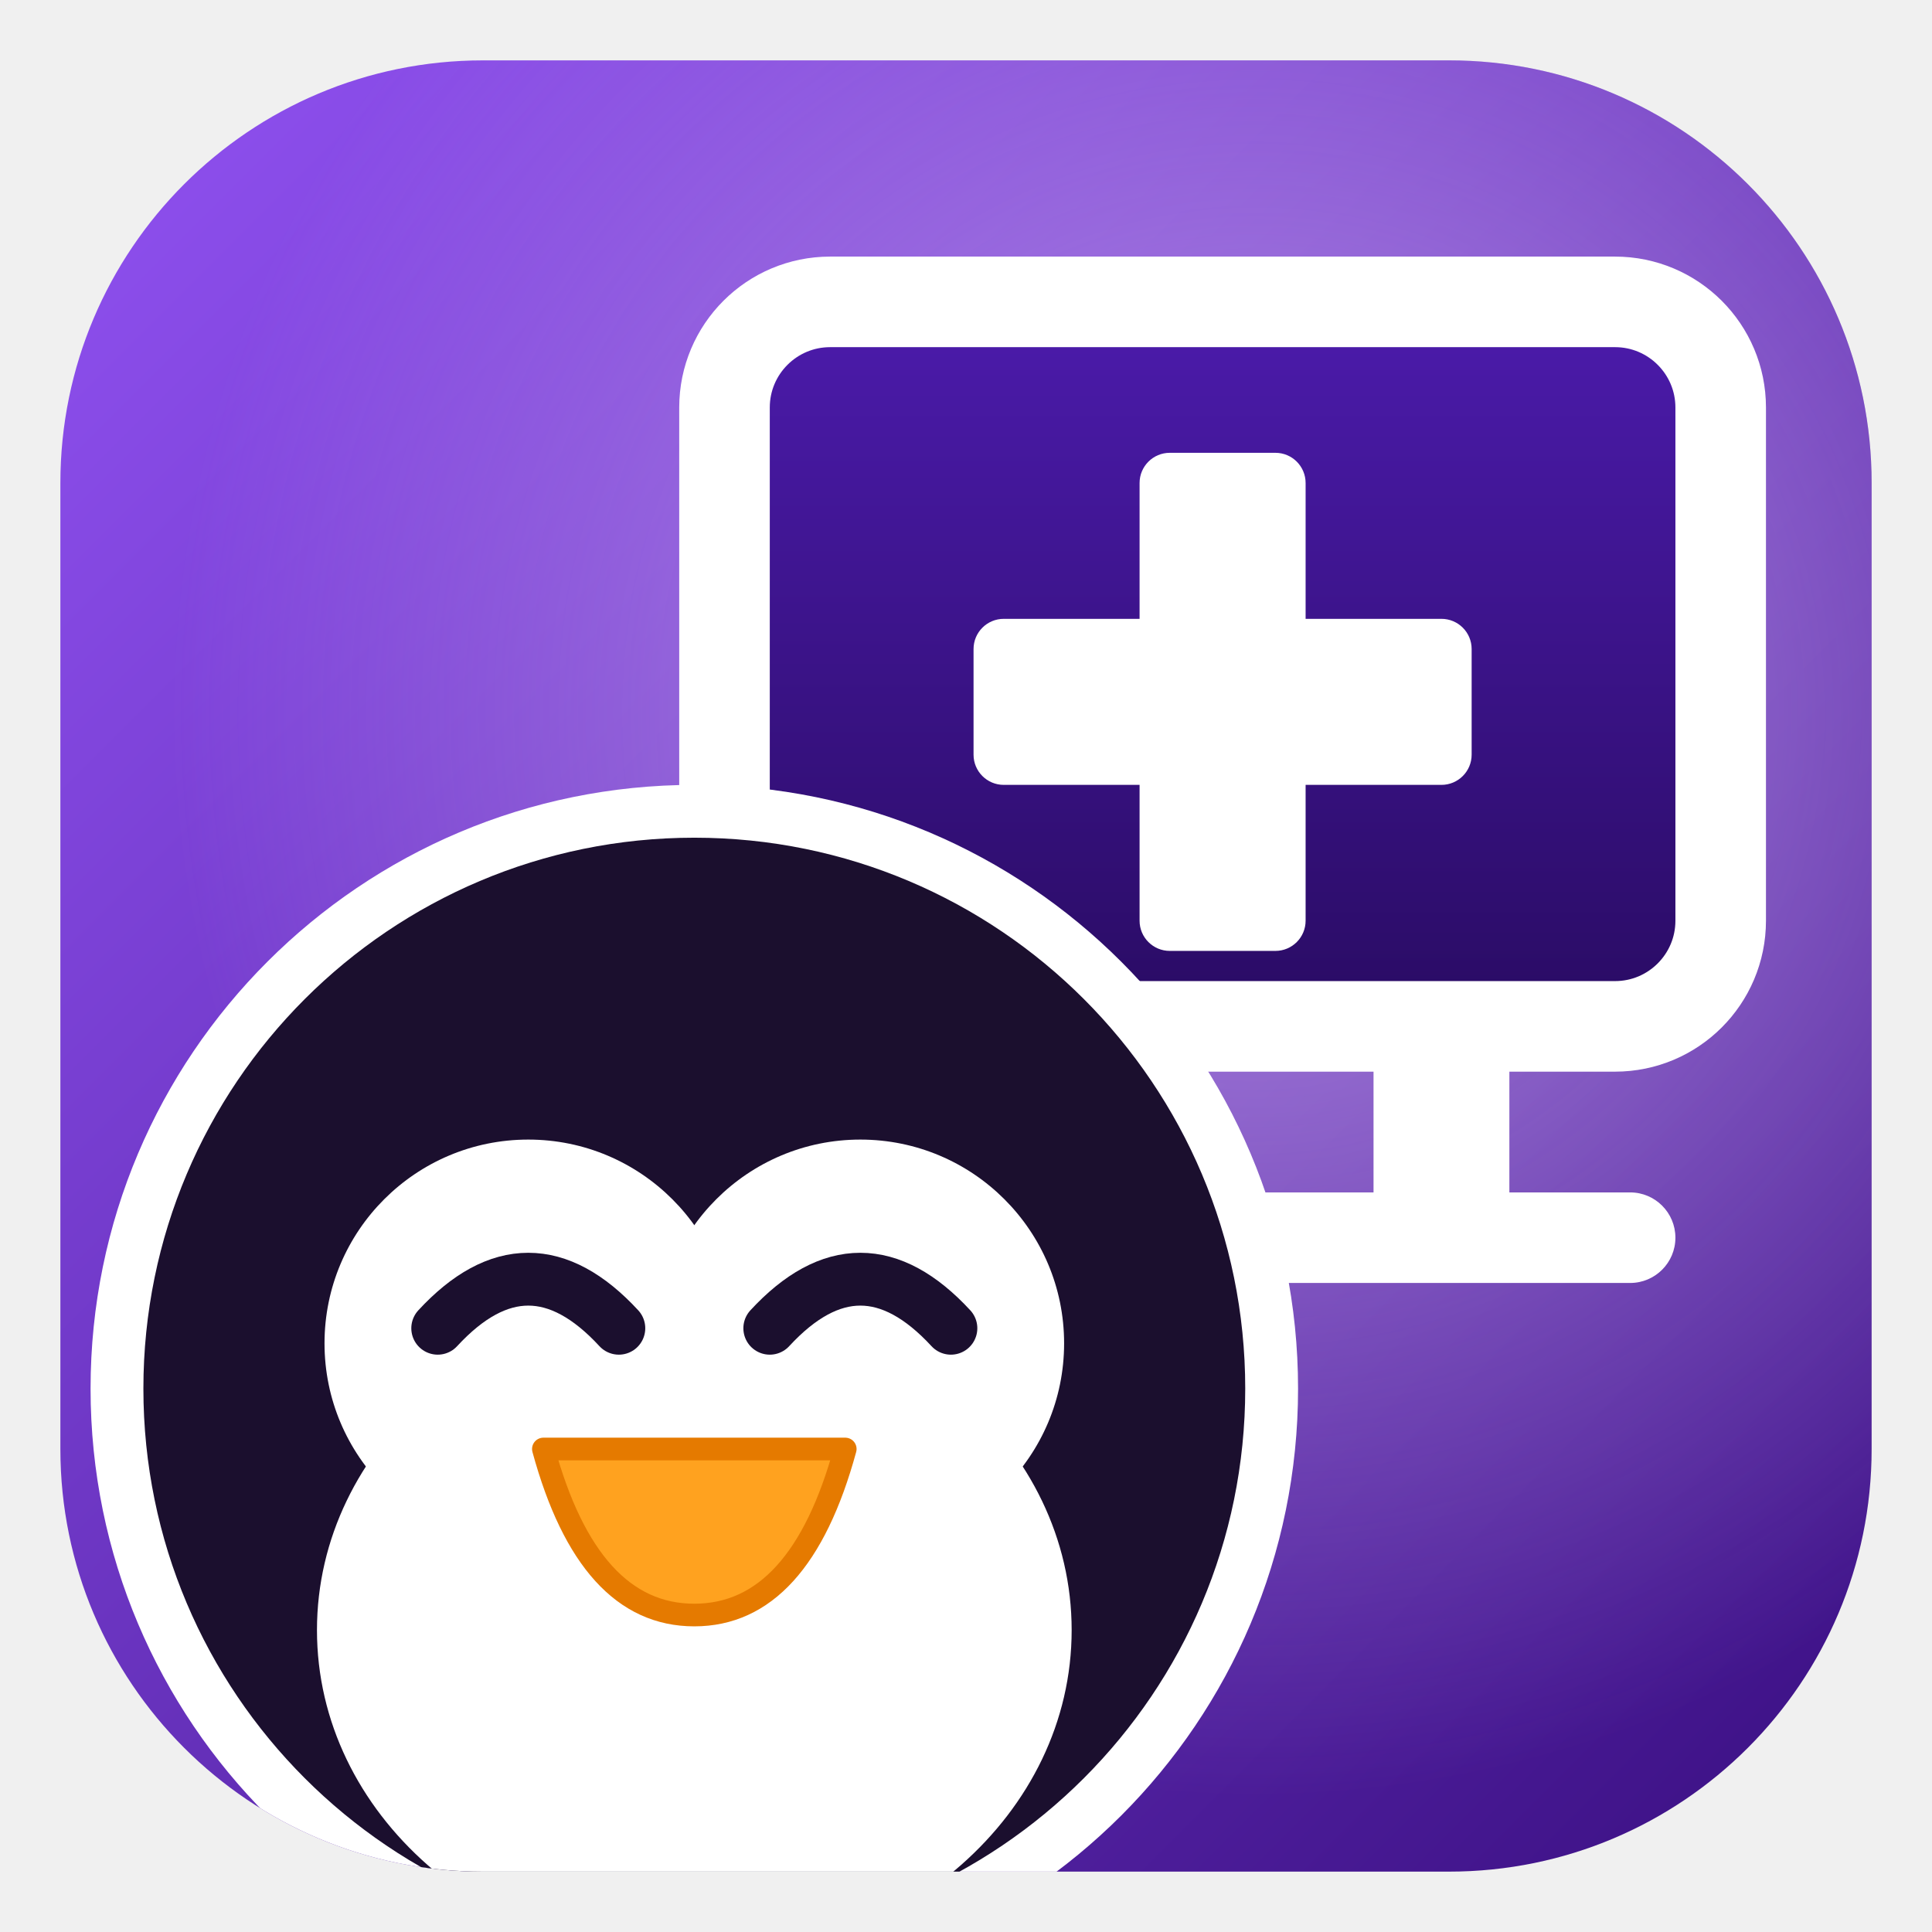
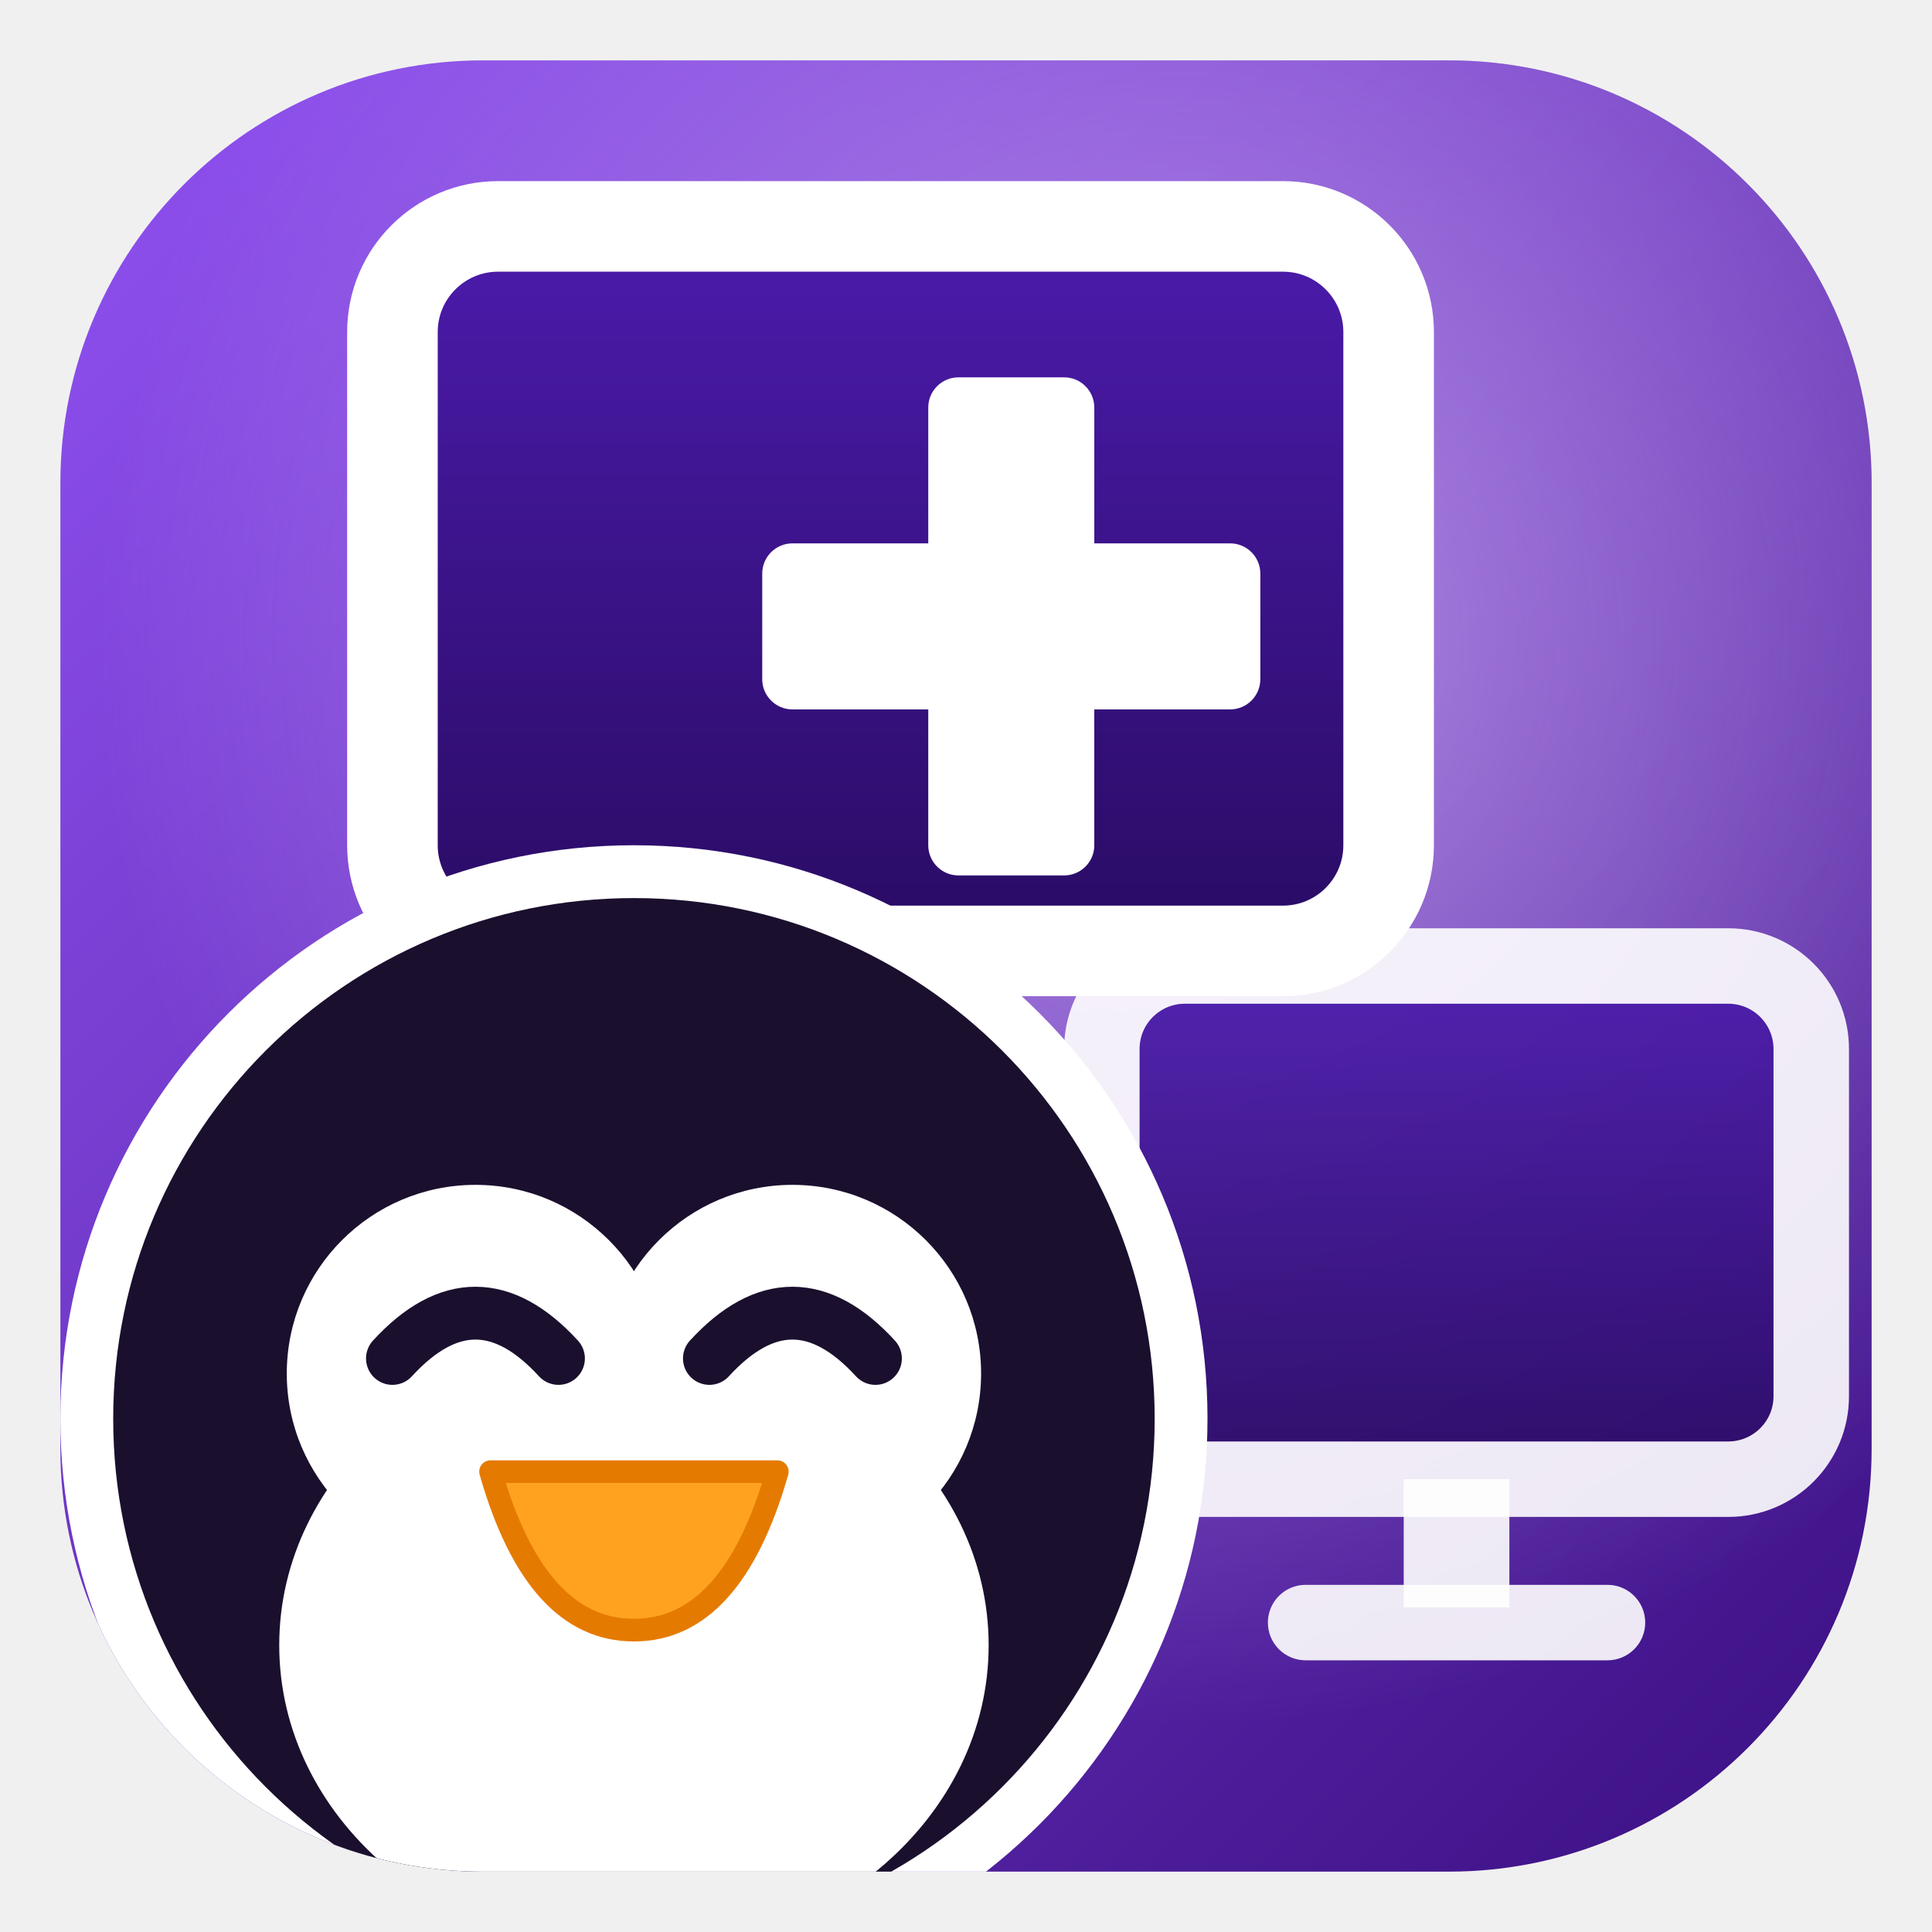
<svg xmlns="http://www.w3.org/2000/svg" width="256" height="256" viewBox="0 0 256 256">
  <defs>
    <linearGradient id="bg" x1="0" y1="0" x2="1" y2="1">
      <stop offset="0" stop-color="#9152f2" />
      <stop offset="1" stop-color="#3a0f82" />
    </linearGradient>
-     <radialGradient id="glow" cx="0.66" cy="0.36" r="0.6">
+     <radialGradient id="glow" cx="0.62" cy="0.32" r="0.6">
      <stop offset="0" stop-color="#e2c6ff" stop-opacity="0.6" />
      <stop offset="1" stop-color="#e2c6ff" stop-opacity="0" />
    </radialGradient>
    <linearGradient id="screen" x1="0" y1="0" x2="0" y2="1">
      <stop offset="0" stop-color="#4c1bac" />
      <stop offset="1" stop-color="#290b63" />
    </linearGradient>
    <clipPath id="tile">
      <rect x="8" y="8" width="240" height="240" rx="56" />
    </clipPath>
  </defs>
  <g clip-path="url(#tile)">
    <rect x="8" y="8" width="240" height="240" fill="url(#bg)" />
    <rect x="8" y="8" width="240" height="240" fill="url(#glow)" />
-     <rect x="96" y="40" width="132" height="96" rx="14" fill="url(#screen)" stroke="#ffffff" stroke-width="12" />
-     <rect x="182" y="136" width="18" height="24" fill="#ffffff" />
-     <rect x="160" y="158" width="62" height="12" rx="6" fill="#ffffff" />
-     <path d="M155 60 h14 a4 4 0 0 1 4 4 v18 h18 a4 4 0 0 1 4 4 v14 a4 4 0 0 1-4 4 h-18 v18 a4 4 0 0 1-4 4 h-14 a4 4 0 0 1-4-4 v-18 h-18 a4 4 0 0 1-4-4 v-14 a4 4 0 0 1 4-4 h18 v-18 a4 4 0 0 1 4-4z" fill="#ffffff" />
-     <circle cx="92" cy="184" r="80" fill="#ffffff" />
-     <circle cx="92" cy="184" r="73" fill="#1b0f2e" />
+     <rect x="146" y="128" width="94" height="68" rx="11" fill="url(#screen)" stroke="#ffffff" stroke-width="10" opacity="0.9" />
+     <rect x="186" y="196" width="14" height="17" fill="#ffffff" opacity="0.9" />
+     <rect x="168" y="210" width="50" height="10" rx="5" fill="#ffffff" opacity="0.9" />
+     <rect x="52" y="30" width="132" height="96" rx="14" fill="url(#screen)" stroke="#ffffff" stroke-width="12" />
+     <path d="M127 50 h14 a4 4 0 0 1 4 4 v18 h18 a4 4 0 0 1 4 4 v14 a4 4 0 0 1-4 4 h-18 v18 a4 4 0 0 1-4 4 h-14 a4 4 0 0 1-4-4 v-18 h-18 a4 4 0 0 1-4-4 v-14 a4 4 0 0 1 4-4 h18 v-18 a4 4 0 0 1 4-4z" fill="#ffffff" />
+     <circle cx="84" cy="188" r="76" fill="#ffffff" />
+     <circle cx="84" cy="188" r="69" fill="#1b0f2e" />
    <g fill="#ffffff">
-       <circle cx="70" cy="178" r="27" />
-       <circle cx="114" cy="178" r="27" />
-       <ellipse cx="92" cy="216" rx="50" ry="44" />
+       <circle cx="63" cy="182" r="25" />
+       <circle cx="105" cy="182" r="25" />
+       <ellipse cx="84" cy="218" rx="47" ry="41" />
    </g>
-     <path d="M58 176 q12 -13 24 0" fill="none" stroke="#1b0f2e" stroke-width="7" stroke-linecap="round" />
-     <path d="M102 176 q12 -13 24 0" fill="none" stroke="#1b0f2e" stroke-width="7" stroke-linecap="round" />
-     <path d="M72 192 h40 q-6 22 -20 22 q-14 0 -20 -22z" fill="#ffa21f" stroke="#e57a00" stroke-width="3" stroke-linejoin="round" />
+     <path d="M52 180 q11 -12 22 0" fill="none" stroke="#1b0f2e" stroke-width="7" stroke-linecap="round" />
+     <path d="M94 180 q11 -12 22 0" fill="none" stroke="#1b0f2e" stroke-width="7" stroke-linecap="round" />
+     <path d="M65 195 h38 q-6 21 -19 21 q-13 0 -19 -21z" fill="#ffa21f" stroke="#e57a00" stroke-width="3" stroke-linejoin="round" />
  </g>
</svg>
